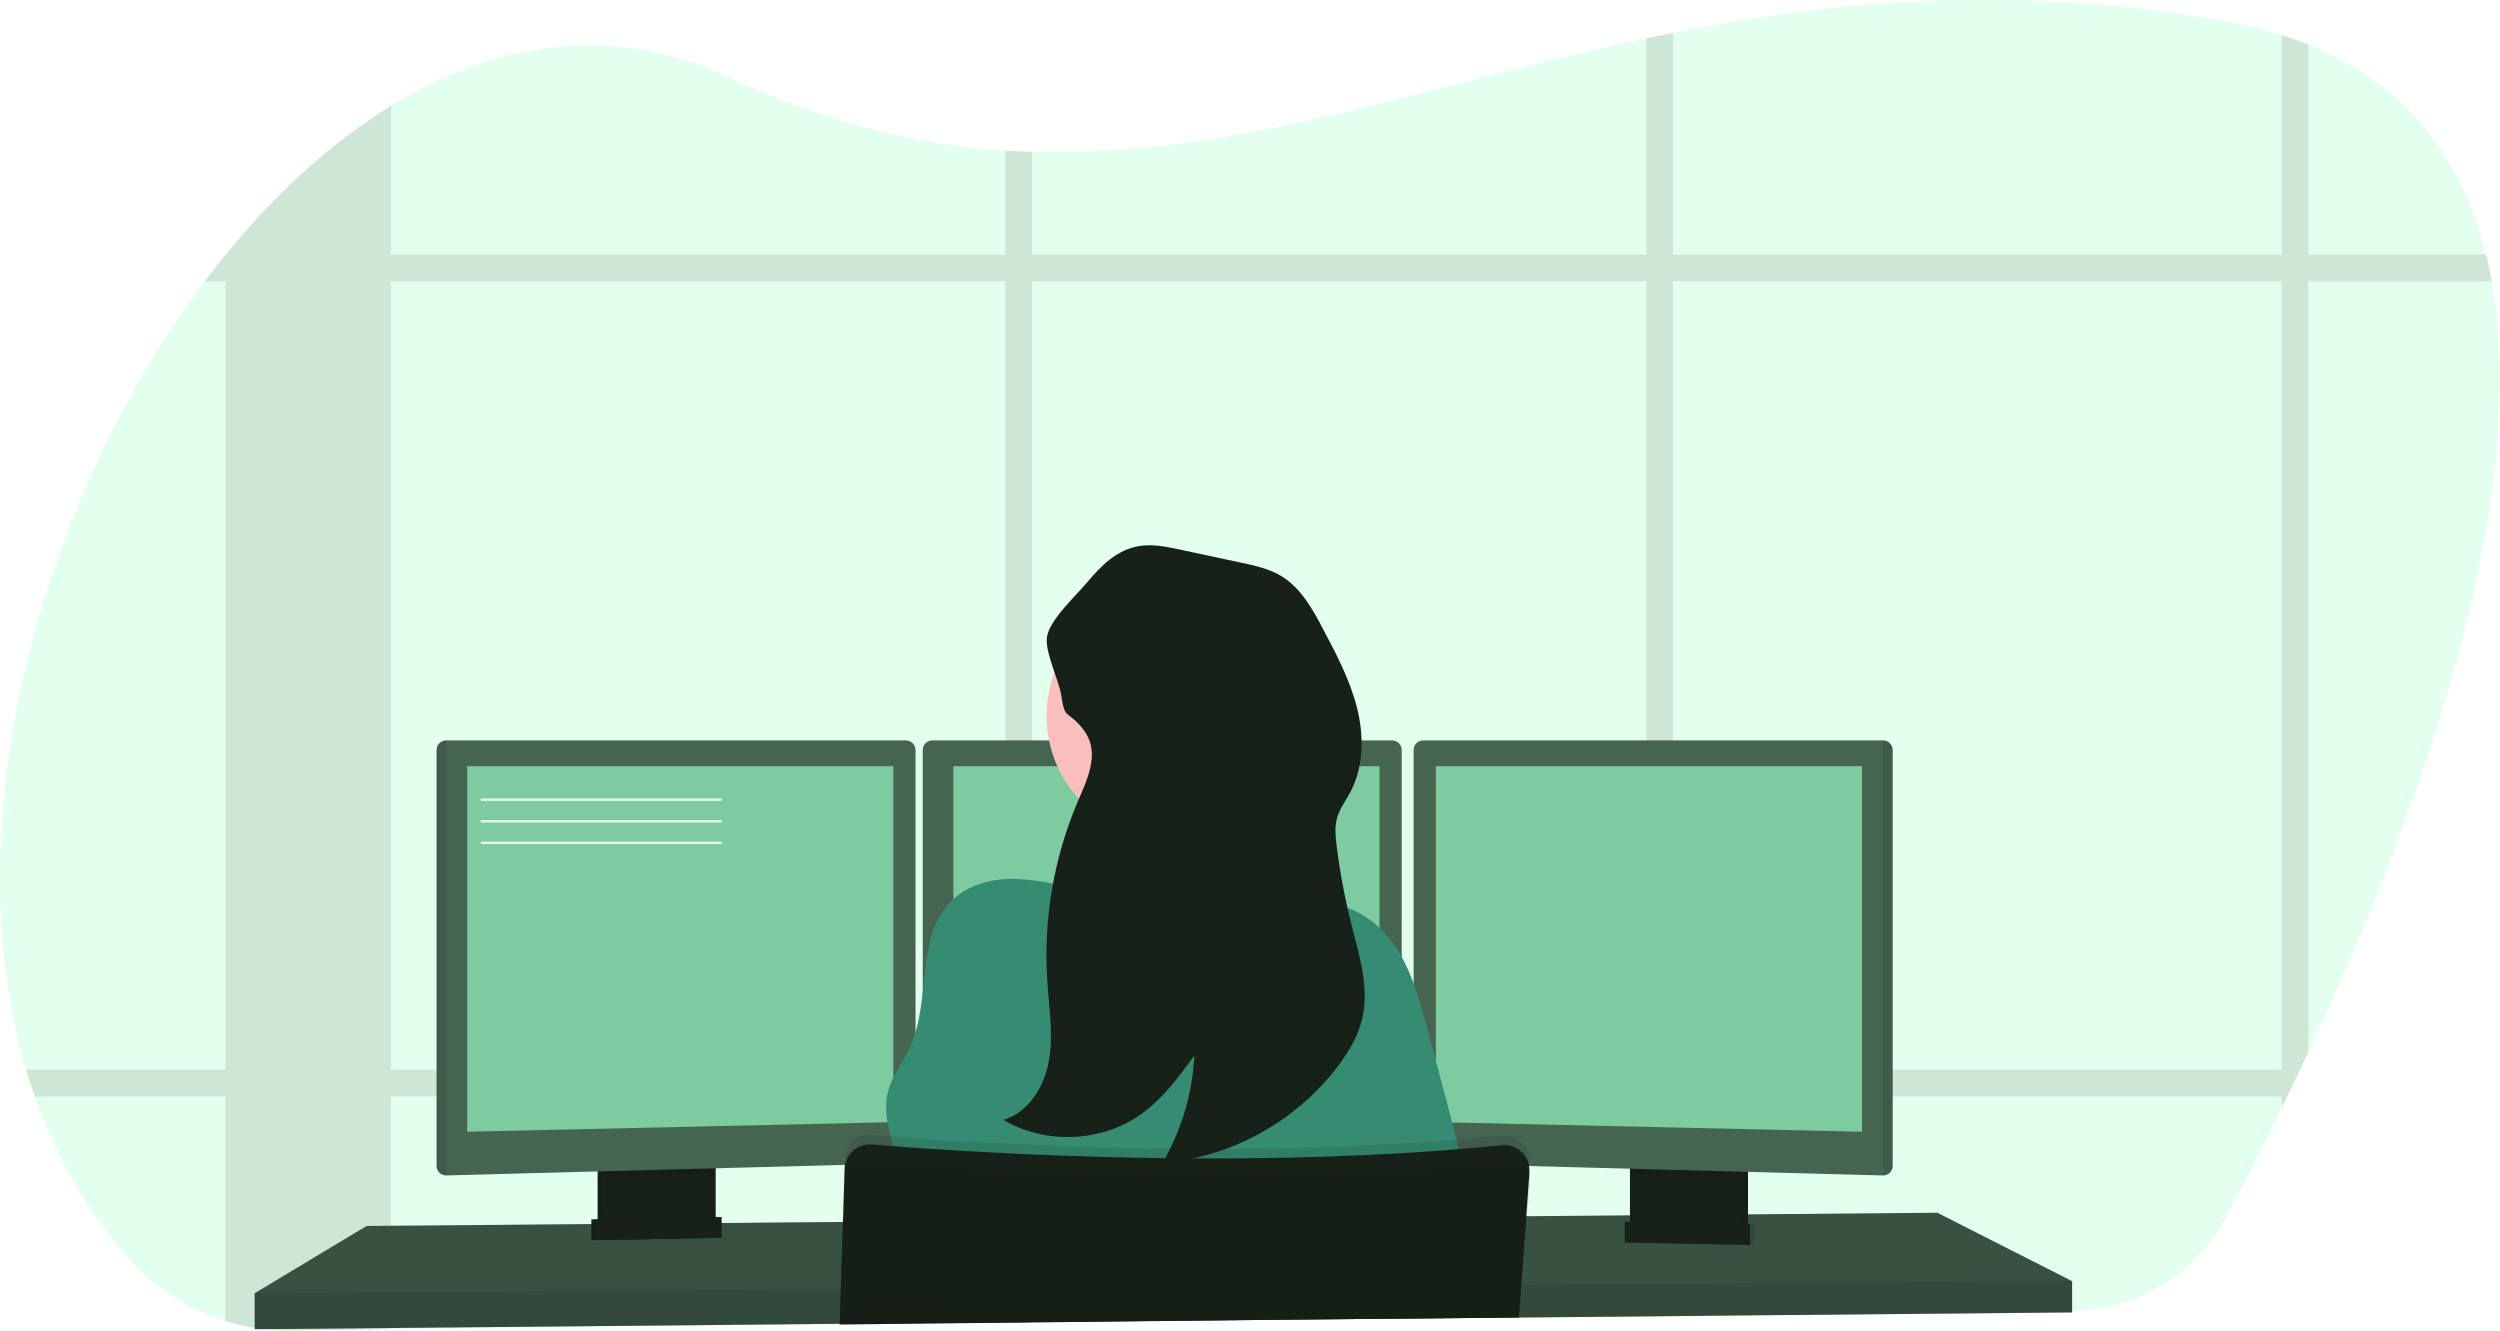
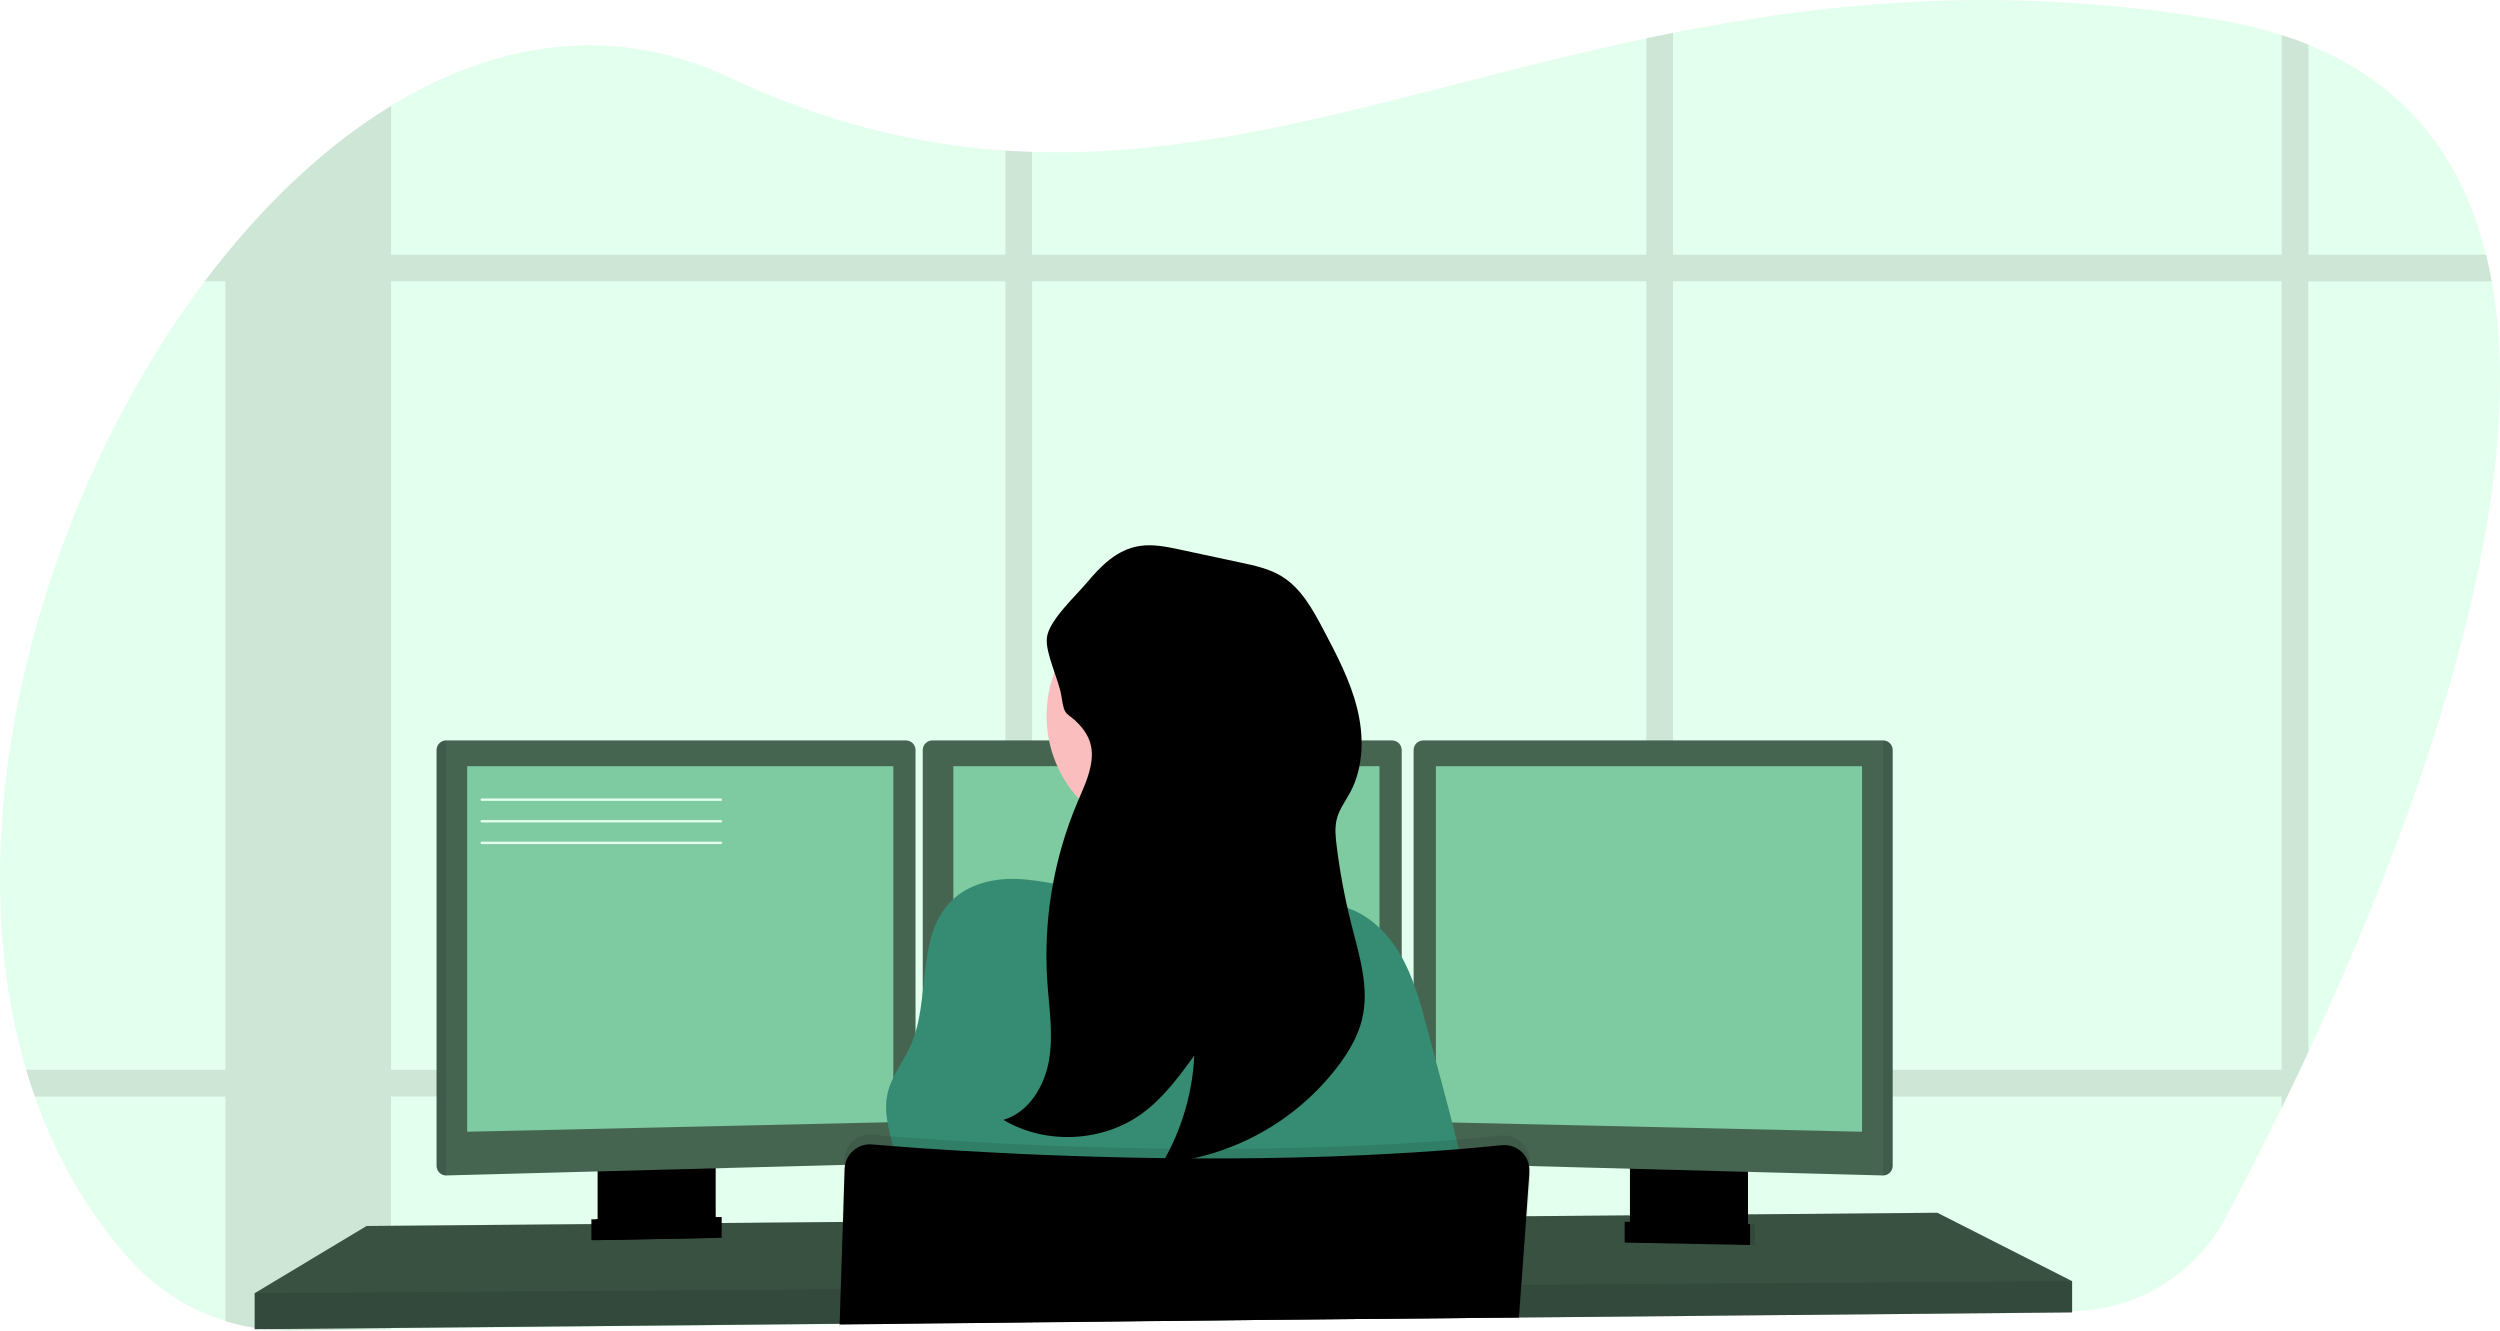
<svg xmlns="http://www.w3.org/2000/svg" id="e6d15d18-a685-4480-ac2b-bd578043a679" data-name="Layer 1" width="1041.32" height="554.17" viewBox="0 0 1041.32 554.17">
  <path d="M1040.82,611.12q-1.74,3.75-3.47,7.4-2.7,5.67-5.33,11.12c-.78,1.61-1.56,3.19-2.32,4.77-8.6,17.57-16.63,33.11-23.45,45.89A73.21,73.21,0,0,1,942.44,719l-151.65,1.65h-1.6l-13,.14-11.12.12-34.1.37-1.38,0-17.36.19h-.53l-107,1.16-95.51,1-11.11.12-69,.75H429l-44.75.48h-.48l-141.5,1.53-42.33.46a88,88,0,0,1-10.79-.54h0c-1.22-.14-2.44-.3-3.65-.49a87.38,87.38,0,0,1-51.29-27.54C116,678.37,102.75,655,93.85,629.64q-1.93-5.49-3.6-11.12C59.44,514.37,97,380,164.6,290.08q4.25-5.64,8.64-11l.07-.08c20.79-25.52,44.1-46.84,68.93-62,44-26.91,92.75-34.49,140.7-11.9,40.57,19.12,78.45,28.11,115.17,30.55,3.71.24,7.42.42,11.11.53,84.23,2.65,163.17-27.7,255.87-47.29,3.69-.78,7.39-1.55,11.12-2.28,66.13-13.16,139.49-20.1,226.73-5.51a189.09,189.09,0,0,1,26.76,6.4q5.77,1.86,11.12,4c41.64,16.94,64.35,48.24,74,87.46q1.37,5.46,2.37,11.11C1134.3,384.41,1084.19,518.23,1040.82,611.12Z" transform="translate(-79.34 -172.91)" fill="#E3FFED" />
  <path d="M576.36,618.52a95.22,95.22,0,0,1-1.87,11.12h93.7V618.52Zm-78.25,62.81,11.11-.09V653.77c-3.81-.17-7.52-.34-11.11-.52ZM265.19,618.52v11.12h198.5V618.52ZM1114.87,279h-74V191.51q-5.35-2.17-11.12-4V279H776.21V186.58c-3.73.73-7.43,1.5-11.12,2.28V279H509.22V236.15c-3.69-.11-7.4-.29-11.11-.53V279H242.24V217c-24.83,15.16-48.14,36.48-68.93,62h-.07v.08q-4.4,5.4-8.64,11h8.64V618.52h-83q1.66,5.63,3.6,11.12h79.39v93.62a87,87,0,0,0,12.2,2.79c1.21.19,2.43.35,3.65.49h0a88,88,0,0,0,10.79.54l42.33-.46v-97H498.11v94.21l11.11-.12V629.64H765.09V721l11.12-.12V629.64H1029.7v4.77c.76-1.58,1.54-3.16,2.32-4.77q2.63-5.45,5.33-11.12,1.73-3.64,3.47-7.4v-321h76.42Q1116.23,284.43,1114.87,279ZM242.24,618.52V290.08H498.11V618.52Zm267,0V290.08H765.09V618.52Zm520.48,0H776.21V290.08H1029.7Z" transform="translate(-79.34 -172.91)" opacity="0.1" />
  <polygon points="863.09 533.65 863.09 546.65 711.17 548.05 709.55 548.08 651.81 548.61 650.43 548.63 632.88 548.78 632.36 548.78 525.38 549.77 349.77 551.4 349.62 551.4 304.97 551.82 304.49 551.83 106.09 553.65 106.09 538.65 152.74 510.65 246.34 509.87 248.34 509.86 249 509.85 251 509.82 295.94 509.45 297.95 509.44 298.59 509.43 300.59 509.42 315 509.3 315.38 509.29 350.93 508.99 351.22 508.99 628.62 506.65 635.41 506.6 636.09 506.6 641.27 506.55 678.92 506.24 680.92 506.21 682.77 506.19 683.73 506.19 695.44 506.1 697.76 506.07 700.87 506.05 710.62 505.96 726.09 505.83 728.09 505.81 731.57 505.79 732.22 505.79 806.93 505.15 863.09 533.65" fill="#466551" />
  <polygon points="863.09 533.65 863.09 546.65 711.17 548.05 709.55 548.08 651.81 548.61 650.43 548.63 632.88 548.78 632.36 548.78 525.38 549.77 349.77 551.4 349.62 551.4 304.97 551.82 304.49 551.83 106.09 553.65 106.09 538.65 152.74 510.65 246.34 509.87 248.34 509.86 249 509.85 251 509.82 295.94 509.45 297.95 509.44 298.59 509.43 300.59 509.42 315 509.3 315.38 509.29 350.93 508.99 351.22 508.99 628.62 506.65 635.41 506.6 636.09 506.6 641.27 506.55 678.92 506.24 680.92 506.21 682.77 506.19 683.73 506.19 695.44 506.1 697.76 506.07 700.87 506.05 710.62 505.96 726.09 505.83 728.09 505.81 731.57 505.79 732.22 505.79 806.93 505.15 863.09 533.65" opacity="0.2" />
-   <path d="M375.44,656.57v24.49a6.13,6.13,0,0,1-3.5,5.54,6,6,0,0,1-2.5.6l-34.9.74a6,6,0,0,1-2.7-.57,6.12,6.12,0,0,1-3.57-5.57V656.57Z" transform="translate(-79.34 -172.91)" fill="#17211A" />
+   <path d="M375.44,656.57v24.49a6.13,6.13,0,0,1-3.5,5.54,6,6,0,0,1-2.5.6l-34.9.74a6,6,0,0,1-2.7-.57,6.12,6.12,0,0,1-3.57-5.57V656.57Z" transform="translate(-79.34 -172.91)" fill="#000000" />
  <path d="M375.44,656.57v24.49a6.13,6.13,0,0,1-3.5,5.54,6,6,0,0,1-2.5.6l-34.9.74a6,6,0,0,1-2.7-.57,6.12,6.12,0,0,1-3.57-5.57V656.57Z" transform="translate(-79.34 -172.91)" opacity="0.1" />
-   <path d="M377.44,656.57v24.49a6.13,6.13,0,0,1-3.5,5.54,6,6,0,0,1-2.5.6l-34.9.74a6,6,0,0,1-2.7-.57,6.12,6.12,0,0,1-3.57-5.57V656.57Z" transform="translate(-79.34 -172.91)" fill="#17211A" />
-   <rect x="680.92" y="483.65" width="47.17" height="31.5" fill="#17211A" />
+   <path d="M377.44,656.57v24.49a6.13,6.13,0,0,1-3.5,5.54,6,6,0,0,1-2.5.6l-34.9.74a6,6,0,0,1-2.7-.57,6.12,6.12,0,0,1-3.57-5.57V656.57Z" transform="translate(-79.34 -172.91)" fill="#000000" />
+   <rect x="680.92" y="483.65" width="47.17" height="31.5" fill="#000000" />
  <rect x="680.92" y="483.65" width="47.17" height="31.5" opacity="0.1" />
-   <rect x="678.92" y="483.65" width="47.17" height="31.5" fill="#17211A" />
+   <rect x="678.92" y="483.65" width="47.17" height="31.5" fill="#000000" />
  <polygon points="298.09 483.65 298.09 488.62 250.92 489.88 250.92 483.65 298.09 483.65" opacity="0.1" />
  <path d="M460.69,485.27v168.2a4,4,0,0,1-3.85,3.95l-191.65,5.1h-.05a4,4,0,0,1-3.95-3.95V485.27a4,4,0,0,1,3.95-3.95h191.6A4,4,0,0,1,460.69,485.27Z" transform="translate(-79.34 -172.91)" fill="#466551" />
  <path d="M265.19,481.32v181.2h-.05a4,4,0,0,1-3.95-3.95V485.27a4,4,0,0,1,3.95-3.95Z" transform="translate(-79.34 -172.91)" opacity="0.1" />
  <polygon points="194.59 319.15 372.09 319.15 372.09 467.4 194.59 471.4 194.59 319.15" fill="#7ecba1" />
  <polygon points="726.09 483.65 726.09 490.06 678.92 488.8 678.92 483.65 726.09 483.65" opacity="0.1" />
  <path d="M867.69,485.27v173.3a4,4,0,0,1-4,3.95h0L672,657.42a4,4,0,0,1-3.85-3.95V485.27a4,4,0,0,1,3.95-3.95h191.6A4,4,0,0,1,867.69,485.27Z" transform="translate(-79.34 -172.91)" fill="#466551" />
  <path d="M867.69,485.27v173.3a4,4,0,0,1-4,3.95h0V481.32h0A4,4,0,0,1,867.69,485.27Z" transform="translate(-79.34 -172.91)" opacity="0.1" />
  <polygon points="775.59 319.15 598.09 319.15 598.09 467.4 775.59 471.4 775.59 319.15" fill="#7ecba1" />
  <path d="M663.19,485.27v168.2a4,4,0,0,1-3.85,3.95l-191.65,5.1h0a4,4,0,0,1-4-3.95V485.27a4,4,0,0,1,3.95-3.95h191.6A4,4,0,0,1,663.19,485.27Z" transform="translate(-79.34 -172.91)" fill="#466551" />
  <polygon points="397.09 319.15 574.59 319.15 574.59 467.4 397.09 471.4 397.09 319.15" fill="#7ecba1" />
  <polygon points="863.09 533.65 863.09 546.65 711.17 548.05 709.55 548.08 651.81 548.61 650.43 548.63 632.88 548.78 632.36 548.78 525.38 549.77 349.77 551.4 349.62 551.4 304.97 551.82 304.49 551.83 106.09 553.65 106.09 538.65 308.6 537.32 309.08 537.32 350.07 537.04 350.26 537.04 633.34 535.17 633.63 535.17 633.8 535.16 634.27 535.16 639.06 535.13 640.52 535.13 715.01 534.63 719.41 534.61 720.39 534.6 863.09 533.65" opacity="0.1" />
  <circle cx="487.26" cy="298.15" r="51.33" fill="#fbbebe" />
  <path d="M617.94,550.07s-99.5,12-90,0c3.44-4.34,4.39-17.2,4.2-31.85-.06-4.45-.22-9.06-.45-13.65-1.1-22-3.75-43.5-3.75-43.5s87-41,77-8.5c-4,13.13-2.69,31.57.35,48.88.89,5.05,1.92,10,3,14.7A344.67,344.67,0,0,0,617.94,550.07Z" transform="translate(-79.34 -172.91)" fill="#fbbebe" />
  <path d="M585.47,546c11.51-2.13,23.7-6,34.53-1.54,2.85,1.17,5.47,2.88,8.39,3.86s6.12,1.22,9.16,1.91c10.68,2.42,19.34,10.55,24.9,20s8.44,20.14,11.26,30.72l6.9,25.83c6,22.45,12,45.09,13.39,68.3a2437.62,2437.62,0,0,1-250.84,1.43c5.44-10.34,11-21.31,10.54-33s-7.19-23.22-4.76-34.74c1.55-7.34,6.57-13.39,9.64-20.22,8.75-19.52,1.94-45.79,17.32-60.65,6.92-6.68,17-9.21,26.63-8.89,12.28.41,24.85,4.24,37,6.11C555.09,547.48,569.79,548.88,585.47,546Z" transform="translate(-79.34 -172.91)" fill="#368C72" />
  <path d="M716.37,657.17l-.1,1.43v.1l-.17,2.3-1.33,18.51-1.61,22.3-.46,6.28-1,13.44v.17l-107,1L429.11,724.6l0,.84h-.14l0-.84v-.28l.45-14.36.86-28.06.74-23.79.07-2.37a10.53,10.53,0,0,1,11.42-10.17c4.72.4,10.85.89,18.18,1.41l3,.22c42.33,2.94,120.56,6.74,199.5,2,1.66-.09,3.33-.19,5-.31,12.24-.77,24.47-1.76,36.58-3a10.53,10.53,0,0,1,11.6,11.23Z" transform="translate(-79.34 -172.91)" opacity="0.1" />
-   <path d="M429.08,725.44l0-.84,175.62-1.91,107-1H712v-.17l1-13.44.43-6,1.64-22.61,1.29-17.9,0-.44a10.62,10.62,0,0,0-.11-2.47.3.3,0,0,0,0-.1,10.39,10.39,0,0,0-2-4.64,10.54,10.54,0,0,0-9.42-4c-12.11,1.24-24.34,2.23-36.58,3-1.67.12-3.34.22-5,.31-78.94,4.69-157.17.89-199.5-2l-3-.22c-7.33-.52-13.46-1-18.18-1.41a10.54,10.54,0,0,0-11.24,8.53,11,11,0,0,0-.18,1.64l-.68,22.16L429.54,710l-.44,14.36v.28l0,.84Z" transform="translate(-79.34 -172.91)" fill="#17211A" />
+   <path d="M429.08,725.44l0-.84,175.62-1.91,107-1H712v-.17l1-13.44.43-6,1.64-22.61,1.29-17.9,0-.44a10.62,10.62,0,0,0-.11-2.47.3.3,0,0,0,0-.1,10.39,10.39,0,0,0-2-4.64,10.54,10.54,0,0,0-9.42-4c-12.11,1.24-24.34,2.23-36.58,3-1.67.12-3.34.22-5,.31-78.94,4.69-157.17.89-199.5-2l-3-.22c-7.33-.52-13.46-1-18.18-1.41a10.54,10.54,0,0,0-11.24,8.53,11,11,0,0,0-.18,1.64l-.68,22.16L429.54,710l-.44,14.36v.28l0,.84Z" transform="translate(-79.34 -172.91)" fill="#000000" />
  <path d="M716.67,664.18l-1.23,15.33-1.83,22.85-.46,5.72-1,12.81-.06.64v.17h0l-.15,1.48.11-1.48h-.29l-107,1L429.11,724.6v-.28l.49-14.36,1-28.06.64-18.65A6.36,6.36,0,0,1,434.3,658a6.25,6.25,0,0,1,3.78-.9c2.1.17,4.68.37,7.69.59,4.89.36,10.92.78,17.94,1.22,13,.82,29.31,1.7,48,2.42,52,2,122.2,2.67,188.88-3.17,3-.26,6.1-.55,9.13-.84a6.26,6.26,0,0,1,3.48.66,5.16,5.16,0,0,1,.86.54,6.14,6.14,0,0,1,2,2.46,3.56,3.56,0,0,1,.25.61A6.28,6.28,0,0,1,716.67,664.18Z" transform="translate(-79.34 -172.91)" opacity="0.1" />
  <path d="M377.44,677.87v3.19a6.13,6.13,0,0,1-3.5,5.54l-40.1.77a6.12,6.12,0,0,1-3.57-5.57v-3Z" transform="translate(-79.34 -172.91)" opacity="0.1" />
-   <polygon points="298.59 515.57 246.34 516.57 246.34 507.9 298.59 506.9 298.59 515.57" fill="#17211A" />
+   <polygon points="298.59 515.57 246.34 516.57 246.34 507.9 298.59 506.9 298.59 515.57" fill="#000000" />
  <polygon points="298.59 515.57 246.34 516.57 246.34 507.9 298.59 506.9 298.59 515.57" opacity="0.1" />
-   <polygon points="300.59 515.57 248.34 516.57 248.34 507.9 300.59 506.9 300.59 515.57" fill="#17211A" />
+   <polygon points="300.59 515.57 248.34 516.57 248.34 507.9 300.59 506.9 300.59 515.57" fill="#000000" />
  <path d="M758.56,679.87v3.19a6.13,6.13,0,0,0,3.5,5.54l40.1.77a6.12,6.12,0,0,0,3.57-5.57v-3Z" transform="translate(-79.34 -172.91)" opacity="0.1" />
  <polygon points="678.72 517.57 730.97 518.57 730.97 509.9 678.72 508.9 678.72 517.57" opacity="0.1" />
-   <polygon points="676.72 517.57 728.97 518.57 728.97 509.9 676.72 508.9 676.72 517.57" fill="#17211A" />
-   <path d="M534.13,486.79c.08,7-3.16,13.6-5.91,20.07a163.49,163.49,0,0,0-12.66,74.71c.73,11,2.58,22,.73,32.9s-8.43,21.77-19,24.9c17.53,10.45,41.26,9.35,57.76-2.66,8.79-6.4,15.34-15.33,21.75-24.11a97.86,97.86,0,0,1-13.31,44.75A103.43,103.43,0,0,0,637,616.53c4.31-5.81,8.06-12.19,9.72-19.23,3.09-13-1.22-26.51-4.51-39.5a266.06,266.06,0,0,1-6.17-33c-.43-3.56-.78-7.22.1-10.7,1-4.07,3.67-7.51,5.64-11.22,5.6-10.54,5.73-23.3,2.86-34.88s-8.49-22.26-14.06-32.81c-4.46-8.46-9.3-17.31-17.46-22.28-5.1-3.1-11-4.39-16.88-5.64l-25.37-5.43c-5.55-1.19-11.26-2.38-16.87-1.51-9.47,1.48-16.14,8.32-22,15.34-4.59,5.46-15.81,15.71-16.6,22.86-.72,6.59,5.1,17.63,6.09,24.58,1.3,9,2.22,6,7.3,11.52C532,478.05,534.07,482,534.13,486.79Z" transform="translate(-79.34 -172.91)" fill="#17211A" />
+   <polygon points="676.72 517.57 728.97 518.57 728.97 509.9 676.72 508.9 676.72 517.57" fill="#000000" />
+   <path d="M534.13,486.79c.08,7-3.16,13.6-5.91,20.07a163.49,163.49,0,0,0-12.66,74.71c.73,11,2.58,22,.73,32.9s-8.43,21.77-19,24.9c17.53,10.45,41.26,9.35,57.76-2.66,8.79-6.4,15.34-15.33,21.75-24.11a97.86,97.86,0,0,1-13.31,44.75A103.43,103.43,0,0,0,637,616.53c4.31-5.81,8.06-12.19,9.72-19.23,3.09-13-1.22-26.51-4.51-39.5a266.06,266.06,0,0,1-6.17-33c-.43-3.56-.78-7.22.1-10.7,1-4.07,3.67-7.51,5.64-11.22,5.6-10.54,5.73-23.3,2.86-34.88s-8.49-22.26-14.06-32.81c-4.46-8.46-9.3-17.31-17.46-22.28-5.1-3.1-11-4.39-16.88-5.64l-25.37-5.43c-5.55-1.19-11.26-2.38-16.87-1.51-9.47,1.48-16.14,8.32-22,15.34-4.59,5.46-15.81,15.71-16.6,22.86-.72,6.59,5.1,17.63,6.09,24.58,1.3,9,2.22,6,7.3,11.52C532,478.05,534.07,482,534.13,486.79Z" transform="translate(-79.34 -172.91)" fill="#000000" />
  <path d="M379.6,506.5H280a.5.5,0,0,1,0-1h99.6a.5.5,0,0,1,0,1Z" transform="translate(-79.34 -172.91)" fill="#E3FFED" />
  <path d="M379.6,515.5H280a.5.5,0,0,1,0-1h99.6a.5.5,0,0,1,0,1Z" transform="translate(-79.34 -172.91)" fill="#E3FFED" />
  <path d="M379.6,524.5H280a.5.5,0,0,1,0-1h99.6a.5.5,0,0,1,0,1Z" transform="translate(-79.34 -172.91)" fill="#E3FFED" />
</svg>
